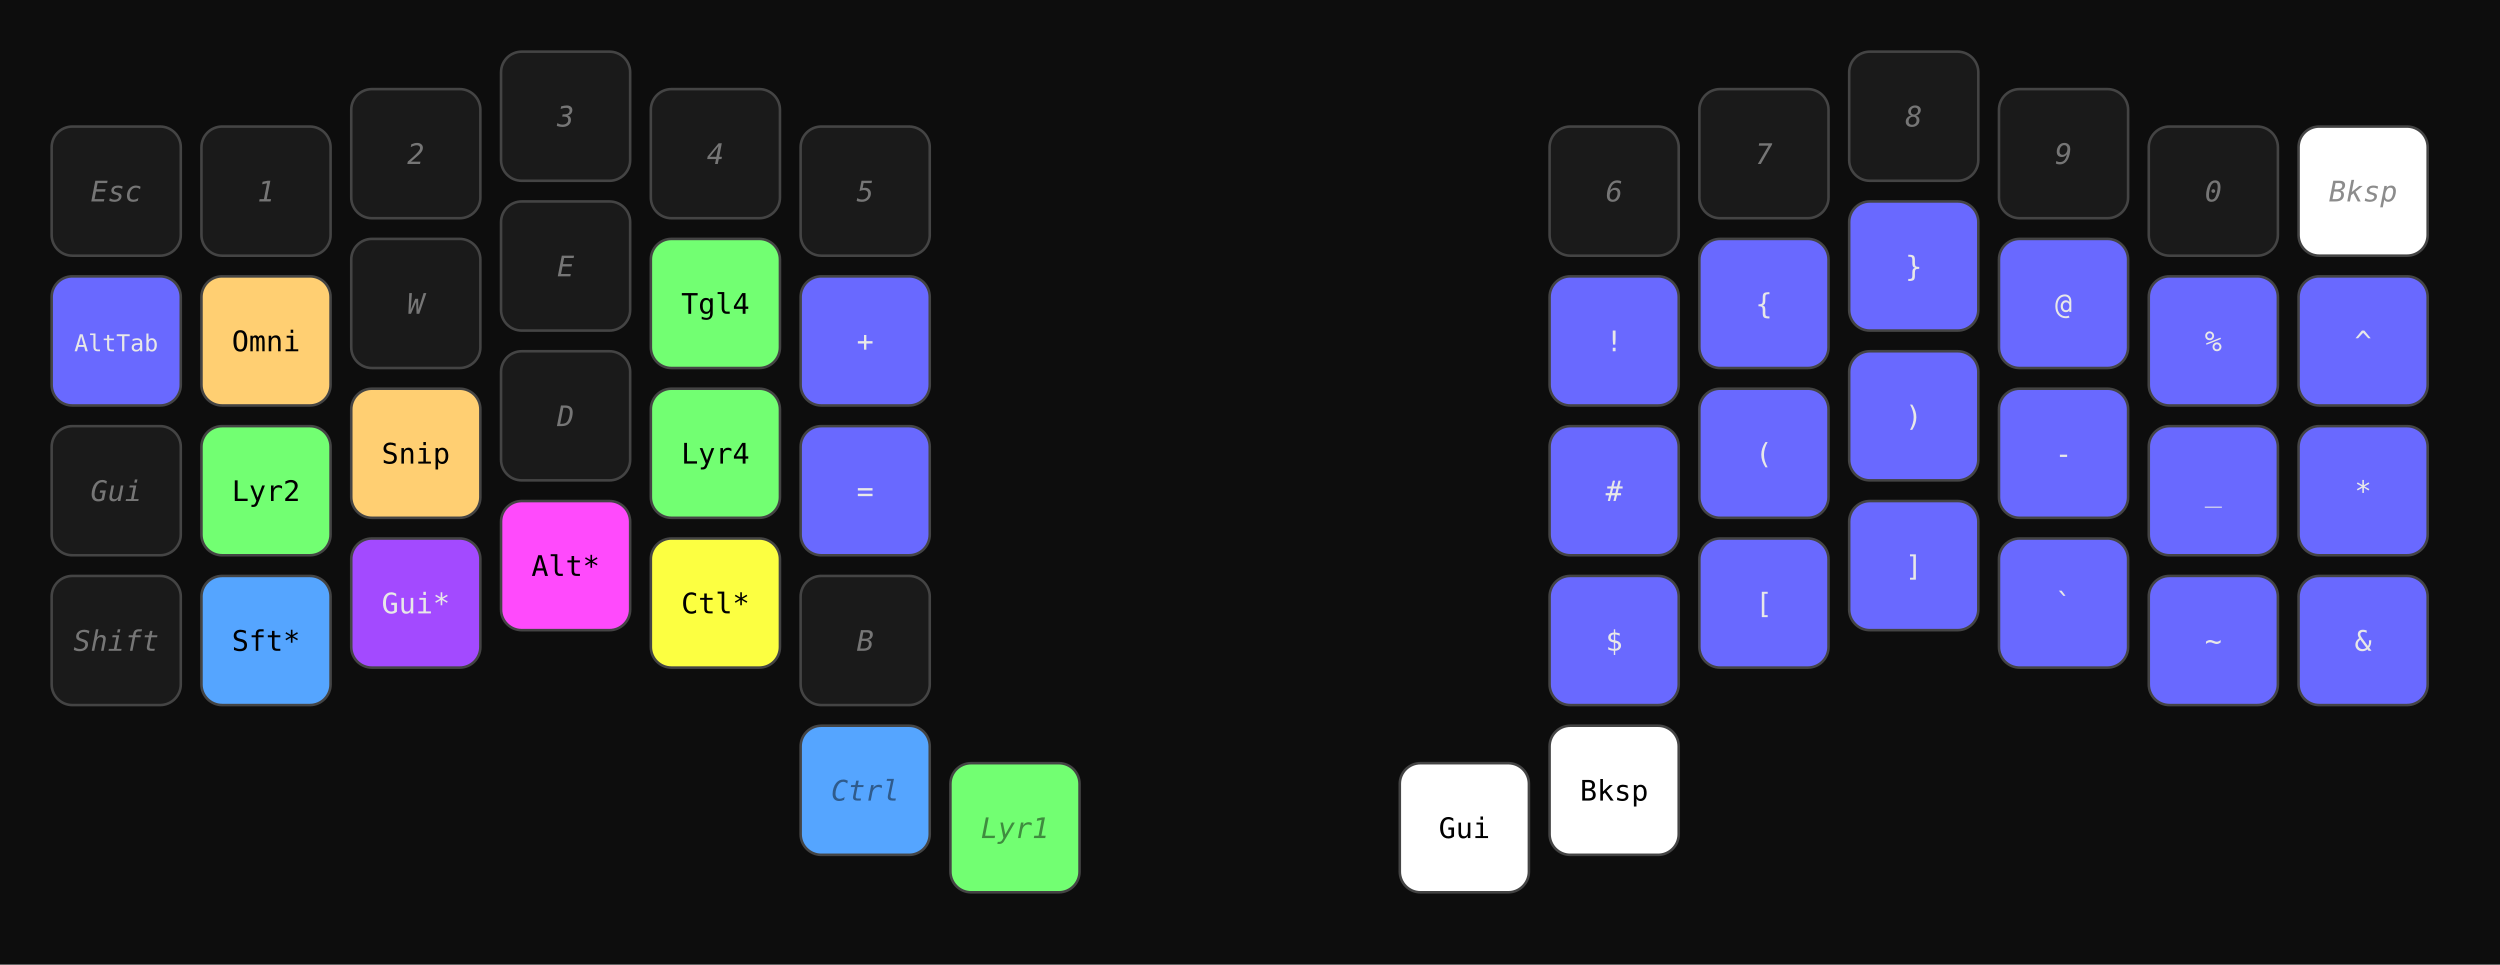
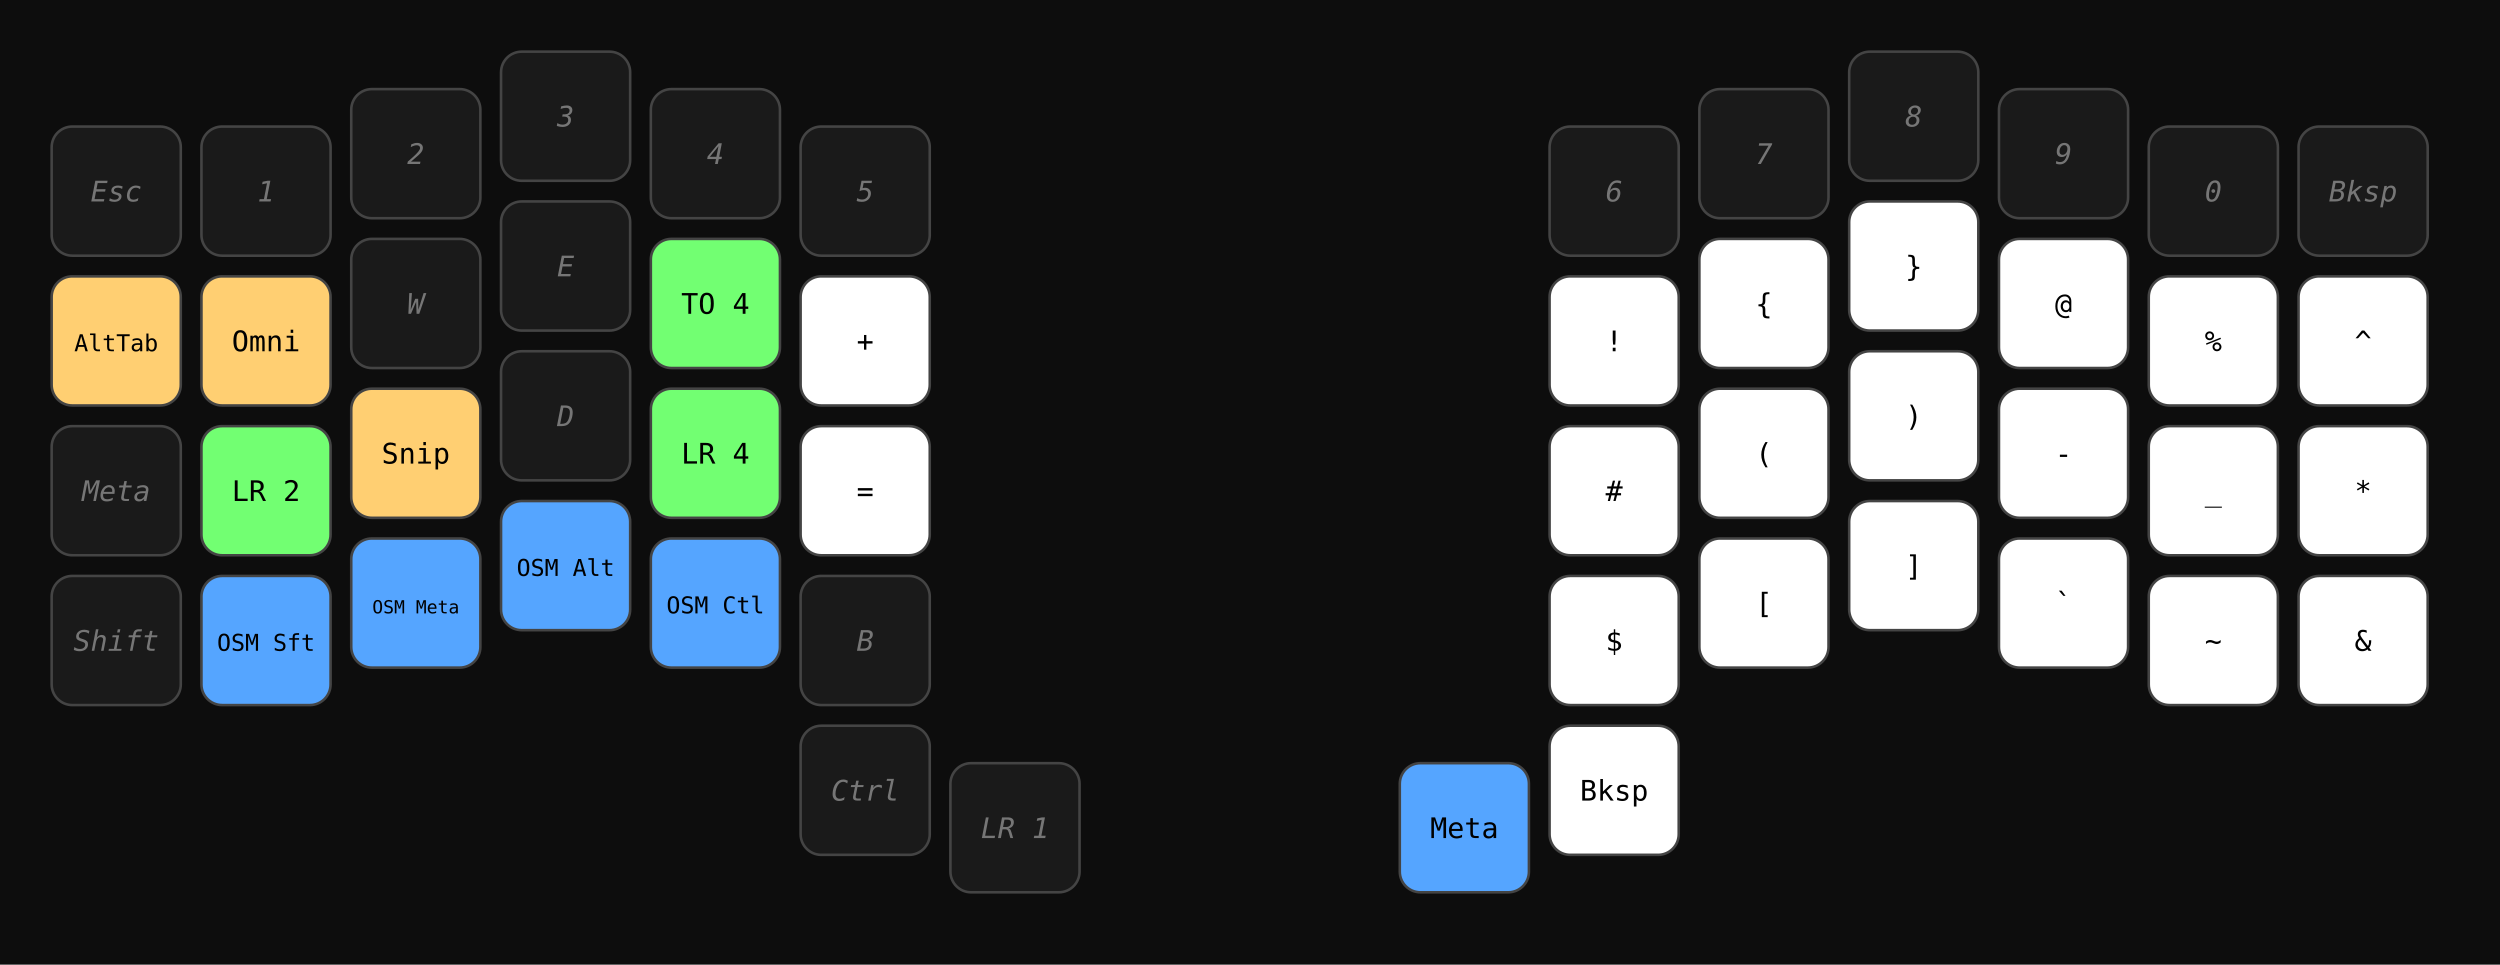
<svg xmlns="http://www.w3.org/2000/svg" width="968" height="373.5" viewBox="0 0 968 373.5" font-family="monospace">
  <rect width="100%" height="100%" fill="#0d0d0d" />
  <rect x="20" y="49.0" width="50" height="50" rx="8" fill="#1a1a1a" stroke="#444" stroke-width="1" />
  <text x="45.0" y="78.0" text-anchor="middle" font-size="11" fill="#e8e8e8" fill-opacity="0.45" font-style="italic">Esc</text>
  <rect x="78" y="49.0" width="50" height="50" rx="8" fill="#1a1a1a" stroke="#444" stroke-width="1" />
  <text x="103.0" y="78.0" text-anchor="middle" font-size="11" fill="#e8e8e8" fill-opacity="0.45" font-style="italic">1</text>
  <rect x="136" y="34.5" width="50" height="50" rx="8" fill="#1a1a1a" stroke="#444" stroke-width="1" />
  <text x="161.0" y="63.5" text-anchor="middle" font-size="11" fill="#e8e8e8" fill-opacity="0.45" font-style="italic">2</text>
  <rect x="194" y="20" width="50" height="50" rx="8" fill="#1a1a1a" stroke="#444" stroke-width="1" />
  <text x="219.0" y="49.0" text-anchor="middle" font-size="11" fill="#e8e8e8" fill-opacity="0.45" font-style="italic">3</text>
  <rect x="252" y="34.5" width="50" height="50" rx="8" fill="#1a1a1a" stroke="#444" stroke-width="1" />
  <text x="277.0" y="63.5" text-anchor="middle" font-size="11" fill="#e8e8e8" fill-opacity="0.45" font-style="italic">4</text>
  <rect x="310" y="49.0" width="50" height="50" rx="8" fill="#1a1a1a" stroke="#444" stroke-width="1" />
  <text x="335.0" y="78.0" text-anchor="middle" font-size="11" fill="#e8e8e8" fill-opacity="0.45" font-style="italic">5</text>
  <rect x="600" y="49.0" width="50" height="50" rx="8" fill="#1a1a1a" stroke="#444" stroke-width="1" />
  <text x="625.0" y="78.0" text-anchor="middle" font-size="11" fill="#e8e8e8" fill-opacity="0.45" font-style="italic">6</text>
  <rect x="658" y="34.5" width="50" height="50" rx="8" fill="#1a1a1a" stroke="#444" stroke-width="1" />
  <text x="683.0" y="63.5" text-anchor="middle" font-size="11" fill="#e8e8e8" fill-opacity="0.45" font-style="italic">7</text>
  <rect x="716" y="20" width="50" height="50" rx="8" fill="#1a1a1a" stroke="#444" stroke-width="1" />
  <text x="741.0" y="49.0" text-anchor="middle" font-size="11" fill="#e8e8e8" fill-opacity="0.45" font-style="italic">8</text>
  <rect x="774" y="34.5" width="50" height="50" rx="8" fill="#1a1a1a" stroke="#444" stroke-width="1" />
  <text x="799.0" y="63.5" text-anchor="middle" font-size="11" fill="#e8e8e8" fill-opacity="0.45" font-style="italic">9</text>
  <rect x="832" y="49.0" width="50" height="50" rx="8" fill="#1a1a1a" stroke="#444" stroke-width="1" />
  <text x="857.0" y="78.0" text-anchor="middle" font-size="11" fill="#e8e8e8" fill-opacity="0.45" font-style="italic">0</text>
-   <rect x="890" y="49.0" width="50" height="50" rx="8" fill="#ffffff" stroke="#444" stroke-width="1" />
-   <text x="915.0" y="78.0" text-anchor="middle" font-size="11" fill="#000000" fill-opacity="0.45" font-style="italic">Bksp</text>
-   <rect x="20" y="107.0" width="50" height="50" rx="8" fill="#6969ff" stroke="#444" stroke-width="1" />
-   <text x="45.0" y="136.0" text-anchor="middle" font-size="9" fill="#e8e8e8">AltTab</text>
+   <rect x="890" y="49.0" width="50" height="50" rx="8" fill="#1a1a1a" stroke="#444" stroke-width="1" />
+   <text x="915.0" y="78.0" text-anchor="middle" font-size="11" fill="#e8e8e8" fill-opacity="0.45" font-style="italic">Bksp</text>
+   <rect x="20" y="107.0" width="50" height="50" rx="8" fill="#ffcf72" stroke="#444" stroke-width="1" />
+   <text x="45.0" y="136.0" text-anchor="middle" font-size="9" fill="#000000">AltTab</text>
  <rect x="78" y="107.0" width="50" height="50" rx="8" fill="#ffcf72" stroke="#444" stroke-width="1" />
  <text x="103.0" y="136.0" text-anchor="middle" font-size="11" fill="#000000">Omni</text>
  <rect x="136" y="92.5" width="50" height="50" rx="8" fill="#1a1a1a" stroke="#444" stroke-width="1" />
  <text x="161.0" y="121.5" text-anchor="middle" font-size="11" fill="#e8e8e8" fill-opacity="0.45" font-style="italic">W</text>
  <rect x="194" y="78" width="50" height="50" rx="8" fill="#1a1a1a" stroke="#444" stroke-width="1" />
  <text x="219.0" y="107.0" text-anchor="middle" font-size="11" fill="#e8e8e8" fill-opacity="0.45" font-style="italic">E</text>
  <rect x="252" y="92.5" width="50" height="50" rx="8" fill="#72ff72" stroke="#444" stroke-width="1" />
-   <text x="277.0" y="121.5" text-anchor="middle" font-size="11" fill="#000000">Tgl4</text>
-   <rect x="310" y="107.0" width="50" height="50" rx="8" fill="#6969ff" stroke="#444" stroke-width="1" />
-   <text x="335.0" y="136.0" text-anchor="middle" font-size="11" fill="#e8e8e8">+</text>
-   <rect x="600" y="107.0" width="50" height="50" rx="8" fill="#6969ff" stroke="#444" stroke-width="1" />
-   <text x="625.0" y="136.0" text-anchor="middle" font-size="11" fill="#e8e8e8">!</text>
-   <rect x="658" y="92.5" width="50" height="50" rx="8" fill="#6969ff" stroke="#444" stroke-width="1" />
-   <text x="683.0" y="121.5" text-anchor="middle" font-size="11" fill="#e8e8e8">{</text>
-   <rect x="716" y="78" width="50" height="50" rx="8" fill="#6969ff" stroke="#444" stroke-width="1" />
-   <text x="741.0" y="107.0" text-anchor="middle" font-size="11" fill="#e8e8e8">}</text>
-   <rect x="774" y="92.5" width="50" height="50" rx="8" fill="#6969ff" stroke="#444" stroke-width="1" />
-   <text x="799.0" y="121.5" text-anchor="middle" font-size="11" fill="#e8e8e8">@</text>
-   <rect x="832" y="107.0" width="50" height="50" rx="8" fill="#6969ff" stroke="#444" stroke-width="1" />
-   <text x="857.0" y="136.0" text-anchor="middle" font-size="11" fill="#e8e8e8">%</text>
-   <rect x="890" y="107.0" width="50" height="50" rx="8" fill="#6969ff" stroke="#444" stroke-width="1" />
-   <text x="915.0" y="136.0" text-anchor="middle" font-size="11" fill="#e8e8e8">^</text>
+   <text x="277.0" y="121.5" text-anchor="middle" font-size="11" fill="#000000">TO 4</text>
+   <rect x="310" y="107.0" width="50" height="50" rx="8" fill="#ffffff" stroke="#444" stroke-width="1" />
+   <text x="335.0" y="136.0" text-anchor="middle" font-size="11" fill="#000000">+</text>
+   <rect x="600" y="107.0" width="50" height="50" rx="8" fill="#ffffff" stroke="#444" stroke-width="1" />
+   <text x="625.0" y="136.0" text-anchor="middle" font-size="11" fill="#000000">!</text>
+   <rect x="658" y="92.5" width="50" height="50" rx="8" fill="#ffffff" stroke="#444" stroke-width="1" />
+   <text x="683.0" y="121.5" text-anchor="middle" font-size="11" fill="#000000">{</text>
+   <rect x="716" y="78" width="50" height="50" rx="8" fill="#ffffff" stroke="#444" stroke-width="1" />
+   <text x="741.0" y="107.0" text-anchor="middle" font-size="11" fill="#000000">}</text>
+   <rect x="774" y="92.5" width="50" height="50" rx="8" fill="#ffffff" stroke="#444" stroke-width="1" />
+   <text x="799.0" y="121.5" text-anchor="middle" font-size="11" fill="#000000">@</text>
+   <rect x="832" y="107.0" width="50" height="50" rx="8" fill="#ffffff" stroke="#444" stroke-width="1" />
+   <text x="857.0" y="136.0" text-anchor="middle" font-size="11" fill="#000000">%</text>
+   <rect x="890" y="107.0" width="50" height="50" rx="8" fill="#ffffff" stroke="#444" stroke-width="1" />
+   <text x="915.0" y="136.0" text-anchor="middle" font-size="11" fill="#000000">^</text>
  <rect x="20" y="165.0" width="50" height="50" rx="8" fill="#1a1a1a" stroke="#444" stroke-width="1" />
-   <text x="45.0" y="194.0" text-anchor="middle" font-size="11" fill="#e8e8e8" fill-opacity="0.45" font-style="italic">Gui</text>
+   <text x="45.0" y="194.0" text-anchor="middle" font-size="11" fill="#e8e8e8" fill-opacity="0.45" font-style="italic">Meta</text>
  <rect x="78" y="165.0" width="50" height="50" rx="8" fill="#72ff72" stroke="#444" stroke-width="1" />
-   <text x="103.0" y="194.0" text-anchor="middle" font-size="11" fill="#000000">Lyr2</text>
+   <text x="103.0" y="194.0" text-anchor="middle" font-size="11" fill="#000000">LR 2</text>
  <rect x="136" y="150.5" width="50" height="50" rx="8" fill="#ffcf72" stroke="#444" stroke-width="1" />
  <text x="161.0" y="179.5" text-anchor="middle" font-size="11" fill="#000000">Snip</text>
  <rect x="194" y="136" width="50" height="50" rx="8" fill="#1a1a1a" stroke="#444" stroke-width="1" />
  <text x="219.0" y="165.0" text-anchor="middle" font-size="11" fill="#e8e8e8" fill-opacity="0.45" font-style="italic">D</text>
  <rect x="252" y="150.5" width="50" height="50" rx="8" fill="#72ff72" stroke="#444" stroke-width="1" />
-   <text x="277.0" y="179.5" text-anchor="middle" font-size="11" fill="#000000">Lyr4</text>
-   <rect x="310" y="165.0" width="50" height="50" rx="8" fill="#6969ff" stroke="#444" stroke-width="1" />
-   <text x="335.0" y="194.0" text-anchor="middle" font-size="11" fill="#e8e8e8">=</text>
-   <rect x="600" y="165.0" width="50" height="50" rx="8" fill="#6969ff" stroke="#444" stroke-width="1" />
-   <text x="625.0" y="194.0" text-anchor="middle" font-size="11" fill="#e8e8e8">#</text>
-   <rect x="658" y="150.5" width="50" height="50" rx="8" fill="#6969ff" stroke="#444" stroke-width="1" />
-   <text x="683.0" y="179.5" text-anchor="middle" font-size="11" fill="#e8e8e8">(</text>
-   <rect x="716" y="136" width="50" height="50" rx="8" fill="#6969ff" stroke="#444" stroke-width="1" />
-   <text x="741.0" y="165.0" text-anchor="middle" font-size="11" fill="#e8e8e8">)</text>
-   <rect x="774" y="150.5" width="50" height="50" rx="8" fill="#6969ff" stroke="#444" stroke-width="1" />
-   <text x="799.0" y="179.5" text-anchor="middle" font-size="11" fill="#e8e8e8">-</text>
-   <rect x="832" y="165.0" width="50" height="50" rx="8" fill="#6969ff" stroke="#444" stroke-width="1" />
-   <text x="857.0" y="194.0" text-anchor="middle" font-size="11" fill="#e8e8e8">_</text>
-   <rect x="890" y="165.0" width="50" height="50" rx="8" fill="#6969ff" stroke="#444" stroke-width="1" />
-   <text x="915.0" y="194.0" text-anchor="middle" font-size="11" fill="#e8e8e8">*</text>
+   <text x="277.0" y="179.5" text-anchor="middle" font-size="11" fill="#000000">LR 4</text>
+   <rect x="310" y="165.0" width="50" height="50" rx="8" fill="#ffffff" stroke="#444" stroke-width="1" />
+   <text x="335.0" y="194.0" text-anchor="middle" font-size="11" fill="#000000">=</text>
+   <rect x="600" y="165.0" width="50" height="50" rx="8" fill="#ffffff" stroke="#444" stroke-width="1" />
+   <text x="625.0" y="194.0" text-anchor="middle" font-size="11" fill="#000000">#</text>
+   <rect x="658" y="150.5" width="50" height="50" rx="8" fill="#ffffff" stroke="#444" stroke-width="1" />
+   <text x="683.0" y="179.5" text-anchor="middle" font-size="11" fill="#000000">(</text>
+   <rect x="716" y="136" width="50" height="50" rx="8" fill="#ffffff" stroke="#444" stroke-width="1" />
+   <text x="741.0" y="165.0" text-anchor="middle" font-size="11" fill="#000000">)</text>
+   <rect x="774" y="150.5" width="50" height="50" rx="8" fill="#ffffff" stroke="#444" stroke-width="1" />
+   <text x="799.0" y="179.5" text-anchor="middle" font-size="11" fill="#000000">-</text>
+   <rect x="832" y="165.0" width="50" height="50" rx="8" fill="#ffffff" stroke="#444" stroke-width="1" />
+   <text x="857.0" y="194.0" text-anchor="middle" font-size="11" fill="#000000">_</text>
+   <rect x="890" y="165.0" width="50" height="50" rx="8" fill="#ffffff" stroke="#444" stroke-width="1" />
+   <text x="915.0" y="194.0" text-anchor="middle" font-size="11" fill="#000000">*</text>
  <rect x="20" y="223.0" width="50" height="50" rx="8" fill="#1a1a1a" stroke="#444" stroke-width="1" />
  <text x="45.0" y="252.0" text-anchor="middle" font-size="11" fill="#e8e8e8" fill-opacity="0.45" font-style="italic">Shift</text>
  <rect x="78" y="223.0" width="50" height="50" rx="8" fill="#55a5ff" stroke="#444" stroke-width="1" />
-   <text x="103.0" y="252.0" text-anchor="middle" font-size="11" fill="#000000">Sft*</text>
-   <rect x="136" y="208.5" width="50" height="50" rx="8" fill="#a34aff" stroke="#444" stroke-width="1" />
-   <text x="161.0" y="237.5" text-anchor="middle" font-size="11" fill="#e8e8e8">Gui*</text>
-   <rect x="194" y="194" width="50" height="50" rx="8" fill="#ff4afc" stroke="#444" stroke-width="1" />
-   <text x="219.0" y="223.0" text-anchor="middle" font-size="11" fill="#000000">Alt*</text>
-   <rect x="252" y="208.5" width="50" height="50" rx="8" fill="#fcff41" stroke="#444" stroke-width="1" />
-   <text x="277.0" y="237.5" text-anchor="middle" font-size="11" fill="#000000">Ctl*</text>
+   <text x="103.0" y="252.0" text-anchor="middle" font-size="9" fill="#000000">OSM Sft</text>
+   <rect x="136" y="208.5" width="50" height="50" rx="8" fill="#55a5ff" stroke="#444" stroke-width="1" />
+   <text x="161.0" y="237.5" text-anchor="middle" font-size="7" fill="#000000">OSM Meta</text>
+   <rect x="194" y="194" width="50" height="50" rx="8" fill="#55a5ff" stroke="#444" stroke-width="1" />
+   <text x="219.0" y="223.0" text-anchor="middle" font-size="9" fill="#000000">OSM Alt</text>
+   <rect x="252" y="208.5" width="50" height="50" rx="8" fill="#55a5ff" stroke="#444" stroke-width="1" />
+   <text x="277.0" y="237.5" text-anchor="middle" font-size="9" fill="#000000">OSM Ctl</text>
  <rect x="310" y="223.0" width="50" height="50" rx="8" fill="#1a1a1a" stroke="#444" stroke-width="1" />
  <text x="335.0" y="252.0" text-anchor="middle" font-size="11" fill="#e8e8e8" fill-opacity="0.45" font-style="italic">B</text>
-   <rect x="600" y="223.0" width="50" height="50" rx="8" fill="#6969ff" stroke="#444" stroke-width="1" />
-   <text x="625.0" y="252.0" text-anchor="middle" font-size="11" fill="#e8e8e8">$</text>
-   <rect x="658" y="208.5" width="50" height="50" rx="8" fill="#6969ff" stroke="#444" stroke-width="1" />
-   <text x="683.0" y="237.5" text-anchor="middle" font-size="11" fill="#e8e8e8">[</text>
-   <rect x="716" y="194" width="50" height="50" rx="8" fill="#6969ff" stroke="#444" stroke-width="1" />
-   <text x="741.0" y="223.0" text-anchor="middle" font-size="11" fill="#e8e8e8">]</text>
-   <rect x="774" y="208.5" width="50" height="50" rx="8" fill="#6969ff" stroke="#444" stroke-width="1" />
-   <text x="799.0" y="237.5" text-anchor="middle" font-size="11" fill="#e8e8e8">`</text>
-   <rect x="832" y="223.0" width="50" height="50" rx="8" fill="#6969ff" stroke="#444" stroke-width="1" />
-   <text x="857.0" y="252.0" text-anchor="middle" font-size="11" fill="#e8e8e8">~</text>
-   <rect x="890" y="223.0" width="50" height="50" rx="8" fill="#6969ff" stroke="#444" stroke-width="1" />
-   <text x="915.0" y="252.0" text-anchor="middle" font-size="11" fill="#e8e8e8">&amp;</text>
-   <rect x="310" y="281.0" width="50" height="50" rx="8" fill="#55a5ff" stroke="#444" stroke-width="1" />
-   <text x="335.0" y="310.0" text-anchor="middle" font-size="11" fill="#000000" fill-opacity="0.45" font-style="italic">Ctrl</text>
-   <rect x="368" y="295.5" width="50" height="50" rx="8" fill="#72ff72" stroke="#444" stroke-width="1" />
-   <text x="393.0" y="324.5" text-anchor="middle" font-size="11" fill="#000000" fill-opacity="0.45" font-style="italic">Lyr1</text>
-   <rect x="542" y="295.5" width="50" height="50" rx="8" fill="#ffffff" stroke="#444" stroke-width="1" />
-   <text x="567.0" y="324.5" text-anchor="middle" font-size="11" fill="#000000">Gui</text>
+   <rect x="600" y="223.0" width="50" height="50" rx="8" fill="#ffffff" stroke="#444" stroke-width="1" />
+   <text x="625.0" y="252.0" text-anchor="middle" font-size="11" fill="#000000">$</text>
+   <rect x="658" y="208.5" width="50" height="50" rx="8" fill="#ffffff" stroke="#444" stroke-width="1" />
+   <text x="683.0" y="237.5" text-anchor="middle" font-size="11" fill="#000000">[</text>
+   <rect x="716" y="194" width="50" height="50" rx="8" fill="#ffffff" stroke="#444" stroke-width="1" />
+   <text x="741.0" y="223.0" text-anchor="middle" font-size="11" fill="#000000">]</text>
+   <rect x="774" y="208.5" width="50" height="50" rx="8" fill="#ffffff" stroke="#444" stroke-width="1" />
+   <text x="799.0" y="237.5" text-anchor="middle" font-size="11" fill="#000000">`</text>
+   <rect x="832" y="223.0" width="50" height="50" rx="8" fill="#ffffff" stroke="#444" stroke-width="1" />
+   <text x="857.0" y="252.0" text-anchor="middle" font-size="11" fill="#000000">~</text>
+   <rect x="890" y="223.0" width="50" height="50" rx="8" fill="#ffffff" stroke="#444" stroke-width="1" />
+   <text x="915.0" y="252.0" text-anchor="middle" font-size="11" fill="#000000">&amp;</text>
+   <rect x="310" y="281.0" width="50" height="50" rx="8" fill="#1a1a1a" stroke="#444" stroke-width="1" />
+   <text x="335.0" y="310.0" text-anchor="middle" font-size="11" fill="#e8e8e8" fill-opacity="0.45" font-style="italic">Ctrl</text>
+   <rect x="368" y="295.5" width="50" height="50" rx="8" fill="#1a1a1a" stroke="#444" stroke-width="1" />
+   <text x="393.0" y="324.5" text-anchor="middle" font-size="11" fill="#e8e8e8" fill-opacity="0.45" font-style="italic">LR 1</text>
+   <rect x="542" y="295.5" width="50" height="50" rx="8" fill="#55a5ff" stroke="#444" stroke-width="1" />
+   <text x="567.0" y="324.5" text-anchor="middle" font-size="11" fill="#000000">Meta</text>
  <rect x="600" y="281.0" width="50" height="50" rx="8" fill="#ffffff" stroke="#444" stroke-width="1" />
  <text x="625.0" y="310.0" text-anchor="middle" font-size="11" fill="#000000">Bksp</text>
</svg>
